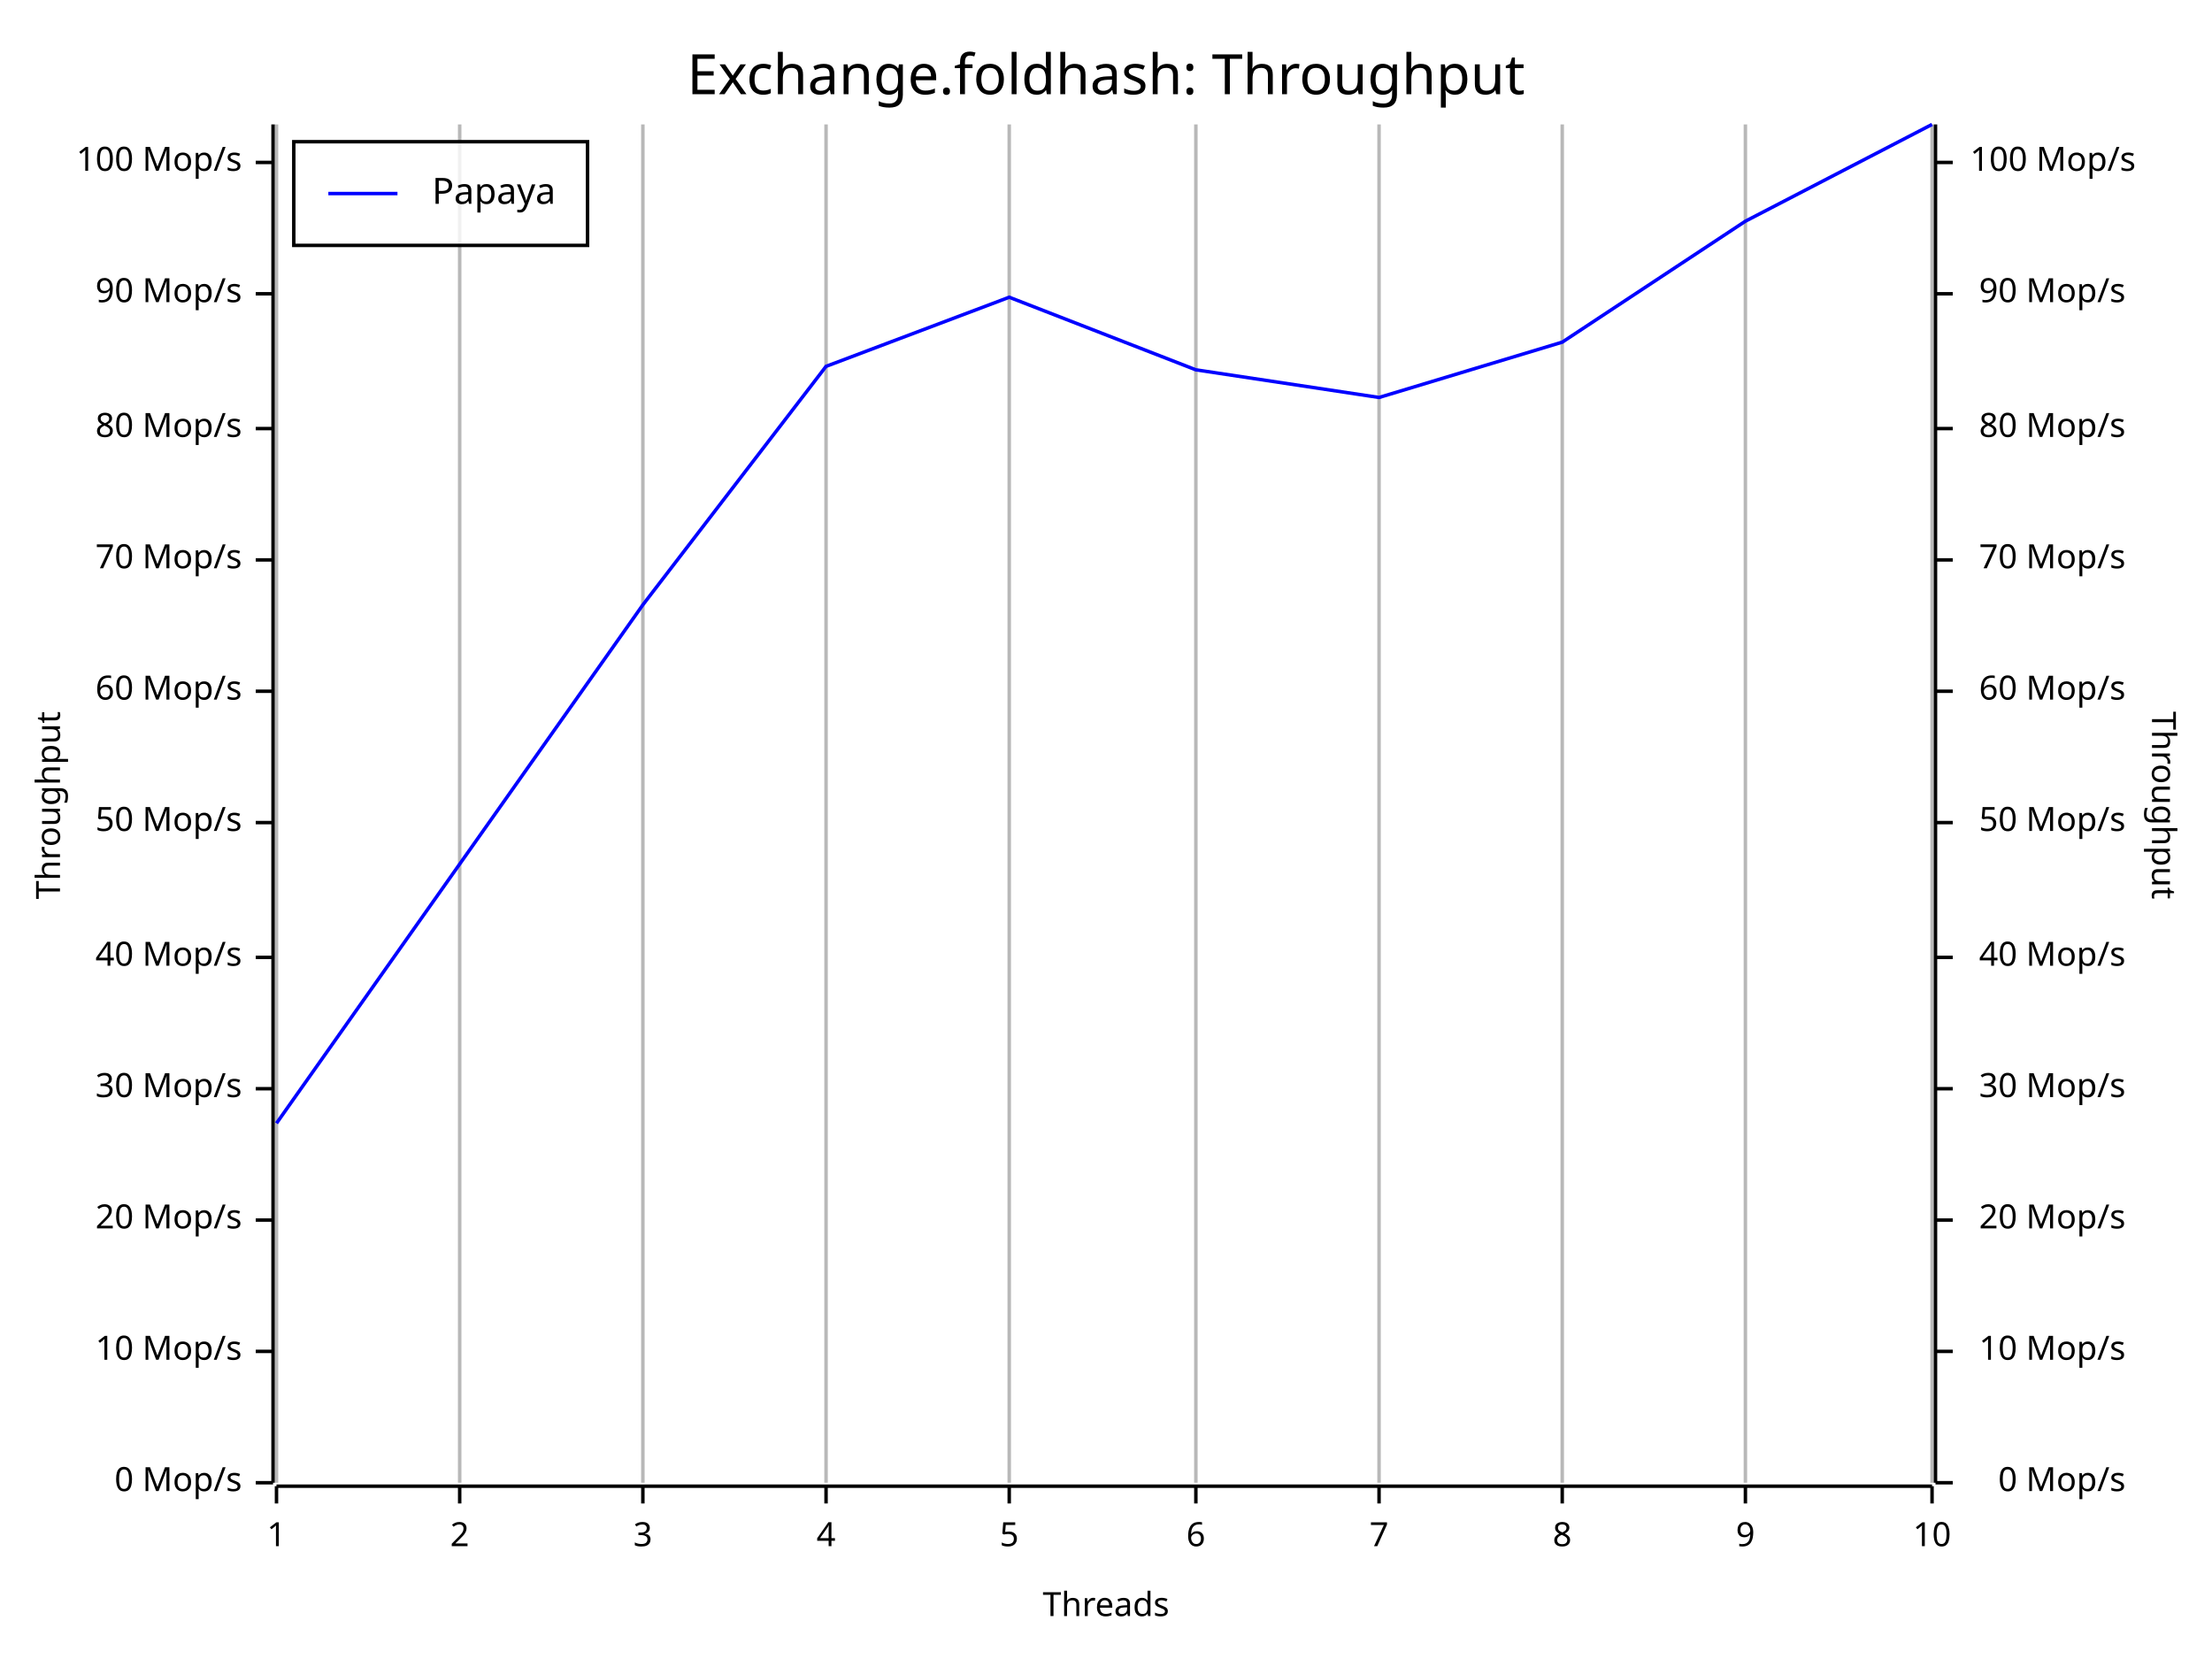
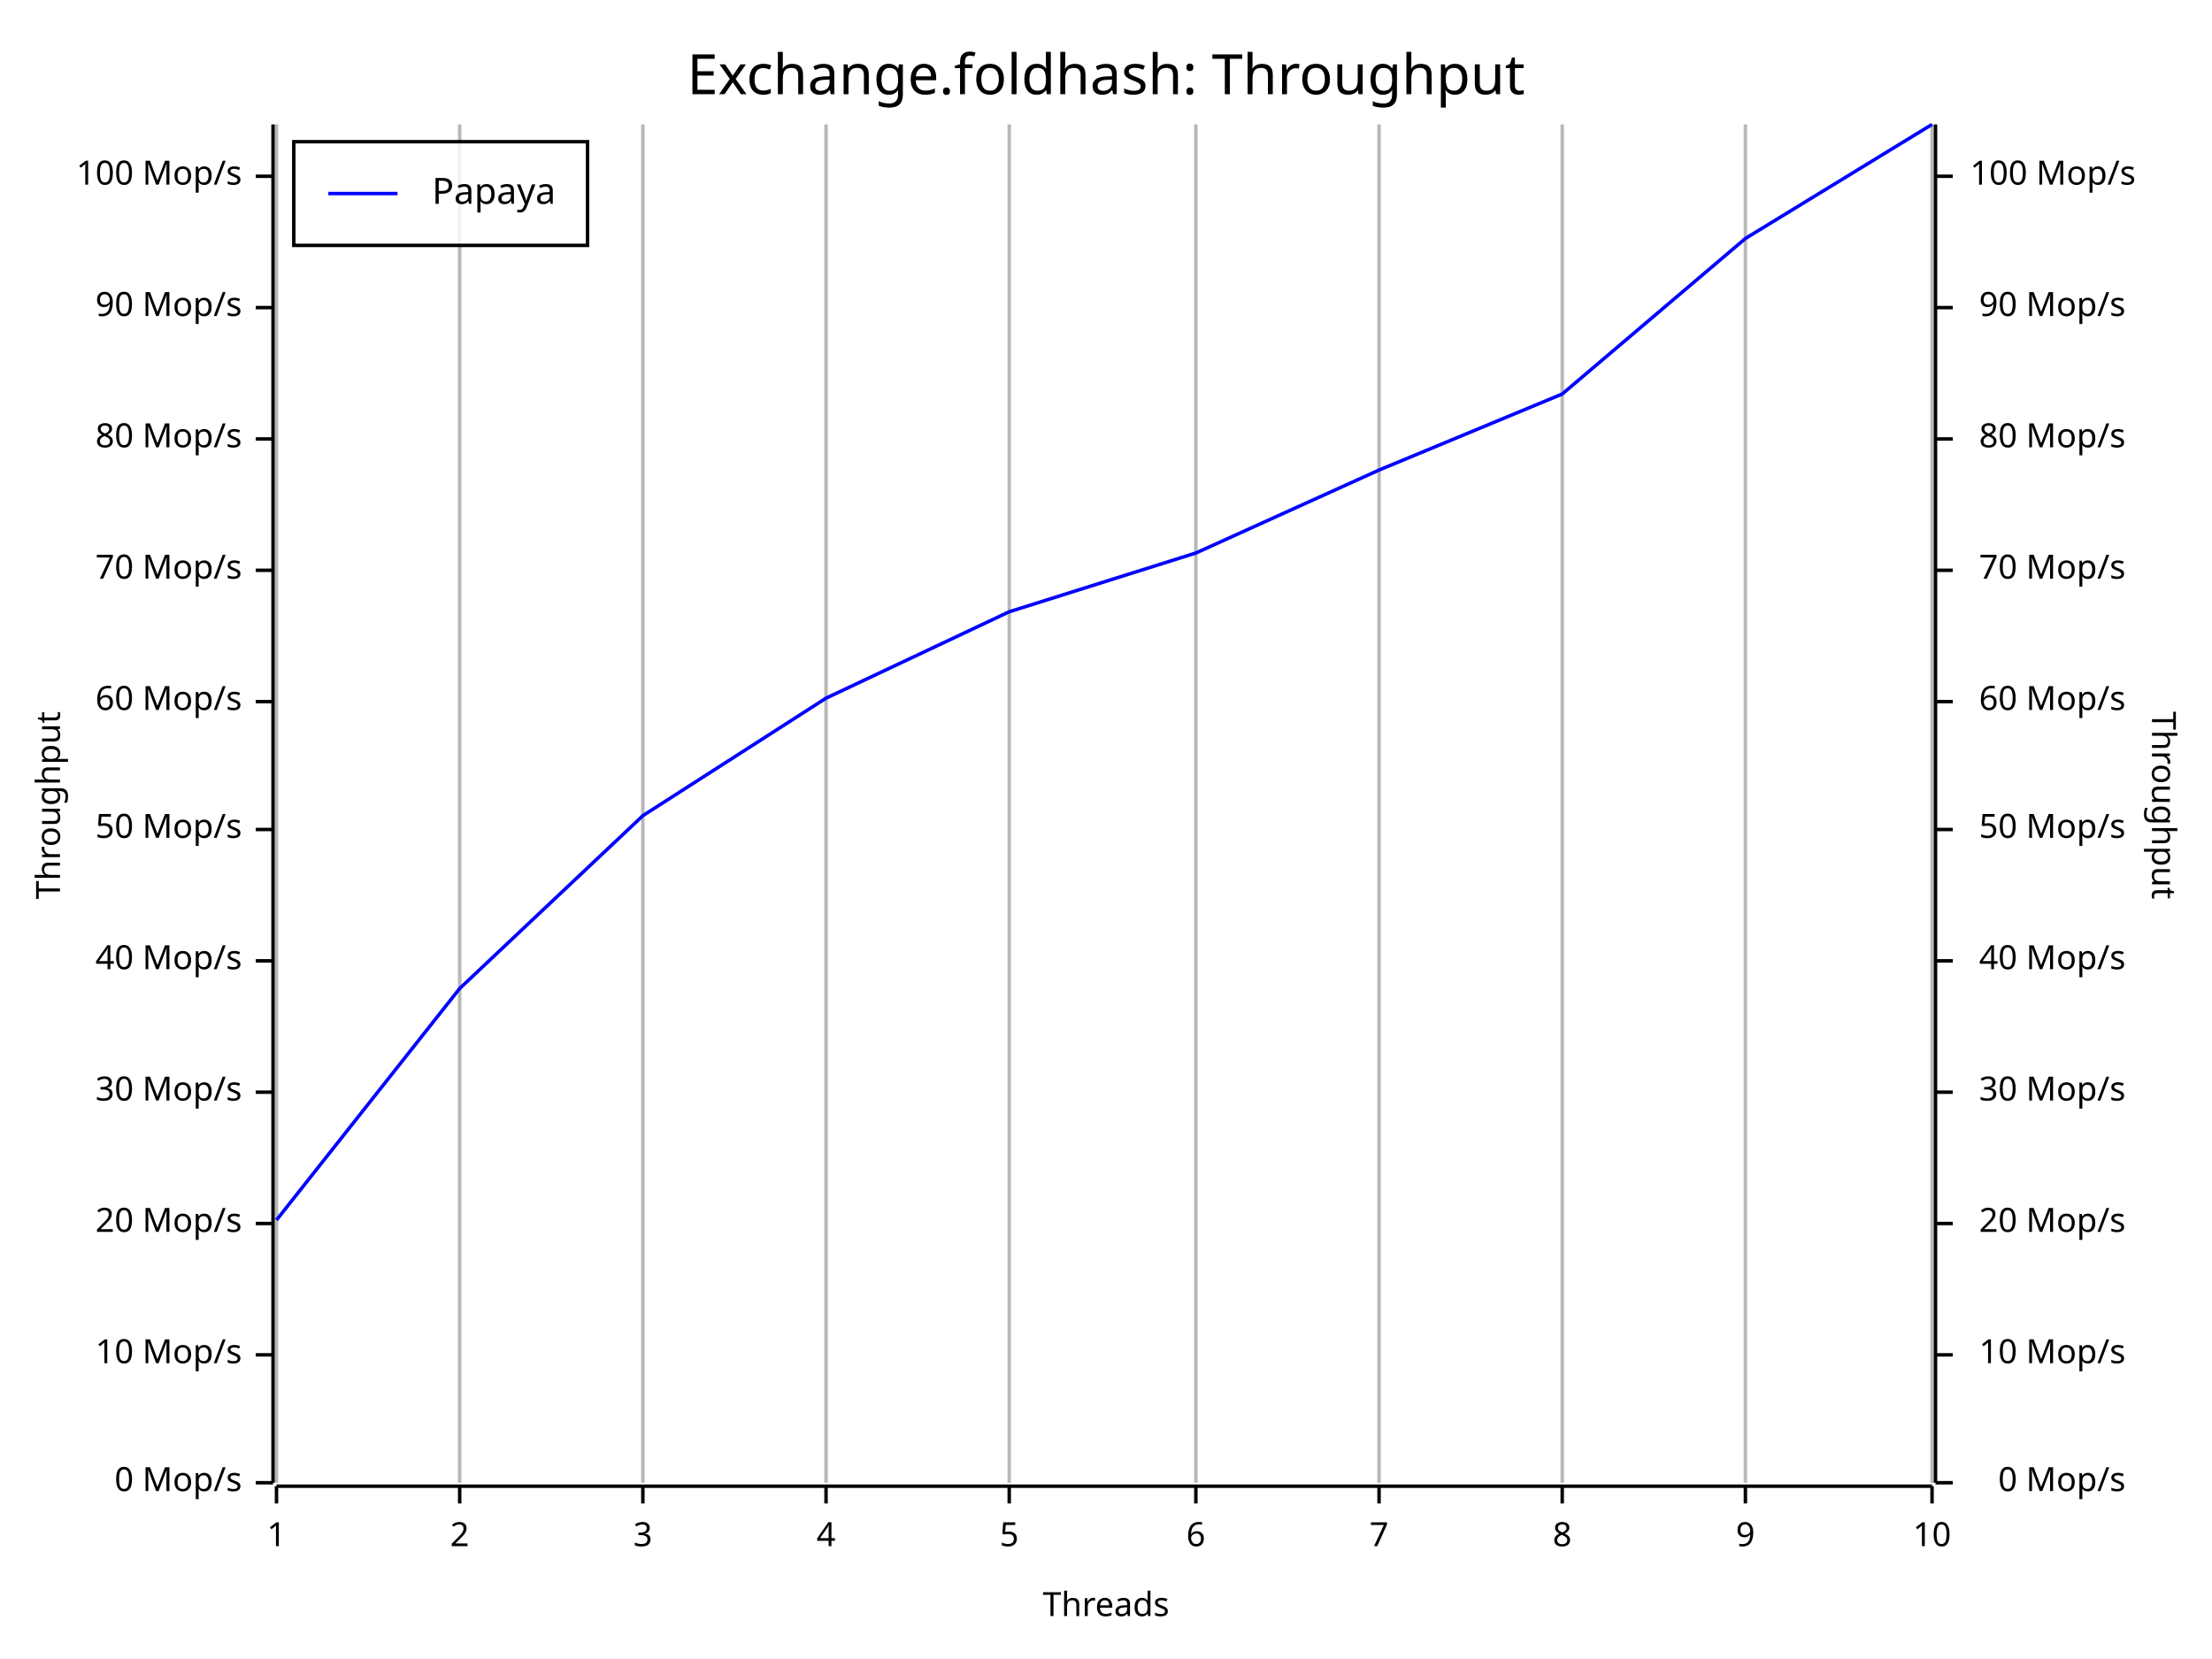
<svg xmlns="http://www.w3.org/2000/svg" width="640" height="480" viewBox="0 0 640 480">
  <rect x="0" y="0" width="640" height="480" opacity="1" fill="#FFFFFF" stroke="none" />
  <text x="320" y="15" dy="0.76em" text-anchor="middle" font-family="Fira Code" font-size="16.129" opacity="1" fill="#000000">
Exchange.foldhash: Throughput
</text>
  <line opacity="0.1" stroke="#000000" stroke-width="1" x1="80" y1="429" x2="80" y2="36" />
  <line opacity="0.1" stroke="#000000" stroke-width="1" x1="133" y1="429" x2="133" y2="36" />
  <line opacity="0.1" stroke="#000000" stroke-width="1" x1="186" y1="429" x2="186" y2="36" />
  <line opacity="0.1" stroke="#000000" stroke-width="1" x1="239" y1="429" x2="239" y2="36" />
  <line opacity="0.1" stroke="#000000" stroke-width="1" x1="292" y1="429" x2="292" y2="36" />
  <line opacity="0.1" stroke="#000000" stroke-width="1" x1="346" y1="429" x2="346" y2="36" />
  <line opacity="0.1" stroke="#000000" stroke-width="1" x1="399" y1="429" x2="399" y2="36" />
  <line opacity="0.1" stroke="#000000" stroke-width="1" x1="452" y1="429" x2="452" y2="36" />
  <line opacity="0.1" stroke="#000000" stroke-width="1" x1="505" y1="429" x2="505" y2="36" />
  <line opacity="0.1" stroke="#000000" stroke-width="1" x1="559" y1="429" x2="559" y2="36" />
  <text x="10" y="233" dy="0.76em" text-anchor="middle" font-family="sans-serif" font-size="9.677" opacity="1" fill="#000000" transform="rotate(270, 10, 233)">
Throughput
</text>
  <text x="320" y="470" dy="-0.5ex" text-anchor="middle" font-family="sans-serif" font-size="9.677" opacity="1" fill="#000000">
Threads
</text>
  <text x="630" y="233" dy="0.76em" text-anchor="middle" font-family="sans-serif" font-size="9.677" opacity="1" fill="#000000" transform="rotate(90, 630, 233)">
Throughput
</text>
  <line opacity="0.2" stroke="#000000" stroke-width="1" x1="80" y1="429" x2="80" y2="36" />
  <line opacity="0.2" stroke="#000000" stroke-width="1" x1="133" y1="429" x2="133" y2="36" />
  <line opacity="0.2" stroke="#000000" stroke-width="1" x1="186" y1="429" x2="186" y2="36" />
  <line opacity="0.2" stroke="#000000" stroke-width="1" x1="239" y1="429" x2="239" y2="36" />
  <line opacity="0.2" stroke="#000000" stroke-width="1" x1="292" y1="429" x2="292" y2="36" />
  <line opacity="0.2" stroke="#000000" stroke-width="1" x1="346" y1="429" x2="346" y2="36" />
  <line opacity="0.2" stroke="#000000" stroke-width="1" x1="399" y1="429" x2="399" y2="36" />
  <line opacity="0.2" stroke="#000000" stroke-width="1" x1="452" y1="429" x2="452" y2="36" />
  <line opacity="0.2" stroke="#000000" stroke-width="1" x1="505" y1="429" x2="505" y2="36" />
  <line opacity="0.2" stroke="#000000" stroke-width="1" x1="559" y1="429" x2="559" y2="36" />
  <polyline fill="none" opacity="1" stroke="#000000" stroke-width="1" points="79,36 79,429 " />
  <text x="70" y="429" dy="0.5ex" text-anchor="end" font-family="sans-serif" font-size="9.677" opacity="1" fill="#000000">
0 Mop/s
</text>
  <polyline fill="none" opacity="1" stroke="#000000" stroke-width="1" points="74,429 79,429 " />
-   <text x="70" y="391" dy="0.5ex" text-anchor="end" font-family="sans-serif" font-size="9.677" opacity="1" fill="#000000">
+   <text x="70" y="392" dy="0.5ex" text-anchor="end" font-family="sans-serif" font-size="9.677" opacity="1" fill="#000000">
10 Mop/s
</text>
-   <polyline fill="none" opacity="1" stroke="#000000" stroke-width="1" points="74,391 79,391 " />
-   <text x="70" y="353" dy="0.5ex" text-anchor="end" font-family="sans-serif" font-size="9.677" opacity="1" fill="#000000">
+   <polyline fill="none" opacity="1" stroke="#000000" stroke-width="1" points="74,392 79,392 " />
+   <text x="70" y="354" dy="0.5ex" text-anchor="end" font-family="sans-serif" font-size="9.677" opacity="1" fill="#000000">
20 Mop/s
</text>
-   <polyline fill="none" opacity="1" stroke="#000000" stroke-width="1" points="74,353 79,353 " />
-   <text x="70" y="315" dy="0.5ex" text-anchor="end" font-family="sans-serif" font-size="9.677" opacity="1" fill="#000000">
+   <polyline fill="none" opacity="1" stroke="#000000" stroke-width="1" points="74,354 79,354 " />
+   <text x="70" y="316" dy="0.5ex" text-anchor="end" font-family="sans-serif" font-size="9.677" opacity="1" fill="#000000">
30 Mop/s
</text>
-   <polyline fill="none" opacity="1" stroke="#000000" stroke-width="1" points="74,315 79,315 " />
-   <text x="70" y="277" dy="0.5ex" text-anchor="end" font-family="sans-serif" font-size="9.677" opacity="1" fill="#000000">
+   <polyline fill="none" opacity="1" stroke="#000000" stroke-width="1" points="74,316 79,316 " />
+   <text x="70" y="278" dy="0.5ex" text-anchor="end" font-family="sans-serif" font-size="9.677" opacity="1" fill="#000000">
40 Mop/s
</text>
-   <polyline fill="none" opacity="1" stroke="#000000" stroke-width="1" points="74,277 79,277 " />
-   <text x="70" y="238" dy="0.5ex" text-anchor="end" font-family="sans-serif" font-size="9.677" opacity="1" fill="#000000">
+   <polyline fill="none" opacity="1" stroke="#000000" stroke-width="1" points="74,278 79,278 " />
+   <text x="70" y="240" dy="0.5ex" text-anchor="end" font-family="sans-serif" font-size="9.677" opacity="1" fill="#000000">
50 Mop/s
</text>
-   <polyline fill="none" opacity="1" stroke="#000000" stroke-width="1" points="74,238 79,238 " />
-   <text x="70" y="200" dy="0.5ex" text-anchor="end" font-family="sans-serif" font-size="9.677" opacity="1" fill="#000000">
+   <polyline fill="none" opacity="1" stroke="#000000" stroke-width="1" points="74,240 79,240 " />
+   <text x="70" y="203" dy="0.5ex" text-anchor="end" font-family="sans-serif" font-size="9.677" opacity="1" fill="#000000">
60 Mop/s
</text>
-   <polyline fill="none" opacity="1" stroke="#000000" stroke-width="1" points="74,200 79,200 " />
-   <text x="70" y="162" dy="0.5ex" text-anchor="end" font-family="sans-serif" font-size="9.677" opacity="1" fill="#000000">
+   <polyline fill="none" opacity="1" stroke="#000000" stroke-width="1" points="74,203 79,203 " />
+   <text x="70" y="165" dy="0.5ex" text-anchor="end" font-family="sans-serif" font-size="9.677" opacity="1" fill="#000000">
70 Mop/s
</text>
-   <polyline fill="none" opacity="1" stroke="#000000" stroke-width="1" points="74,162 79,162 " />
-   <text x="70" y="124" dy="0.5ex" text-anchor="end" font-family="sans-serif" font-size="9.677" opacity="1" fill="#000000">
+   <polyline fill="none" opacity="1" stroke="#000000" stroke-width="1" points="74,165 79,165 " />
+   <text x="70" y="127" dy="0.5ex" text-anchor="end" font-family="sans-serif" font-size="9.677" opacity="1" fill="#000000">
80 Mop/s
</text>
-   <polyline fill="none" opacity="1" stroke="#000000" stroke-width="1" points="74,124 79,124 " />
-   <text x="70" y="85" dy="0.5ex" text-anchor="end" font-family="sans-serif" font-size="9.677" opacity="1" fill="#000000">
+   <polyline fill="none" opacity="1" stroke="#000000" stroke-width="1" points="74,127 79,127 " />
+   <text x="70" y="89" dy="0.5ex" text-anchor="end" font-family="sans-serif" font-size="9.677" opacity="1" fill="#000000">
90 Mop/s
</text>
-   <polyline fill="none" opacity="1" stroke="#000000" stroke-width="1" points="74,85 79,85 " />
-   <text x="70" y="47" dy="0.5ex" text-anchor="end" font-family="sans-serif" font-size="9.677" opacity="1" fill="#000000">
+   <polyline fill="none" opacity="1" stroke="#000000" stroke-width="1" points="74,89 79,89 " />
+   <text x="70" y="51" dy="0.5ex" text-anchor="end" font-family="sans-serif" font-size="9.677" opacity="1" fill="#000000">
100 Mop/s
</text>
-   <polyline fill="none" opacity="1" stroke="#000000" stroke-width="1" points="74,47 79,47 " />
+   <polyline fill="none" opacity="1" stroke="#000000" stroke-width="1" points="74,51 79,51 " />
  <polyline fill="none" opacity="1" stroke="#000000" stroke-width="1" points="80,430 559,430 " />
  <text x="80" y="440" dy="0.76em" text-anchor="middle" font-family="sans-serif" font-size="9.677" opacity="1" fill="#000000">
1
</text>
  <polyline fill="none" opacity="1" stroke="#000000" stroke-width="1" points="80,430 80,435 " />
  <text x="133" y="440" dy="0.76em" text-anchor="middle" font-family="sans-serif" font-size="9.677" opacity="1" fill="#000000">
2
</text>
  <polyline fill="none" opacity="1" stroke="#000000" stroke-width="1" points="133,430 133,435 " />
  <text x="186" y="440" dy="0.76em" text-anchor="middle" font-family="sans-serif" font-size="9.677" opacity="1" fill="#000000">
3
</text>
  <polyline fill="none" opacity="1" stroke="#000000" stroke-width="1" points="186,430 186,435 " />
  <text x="239" y="440" dy="0.76em" text-anchor="middle" font-family="sans-serif" font-size="9.677" opacity="1" fill="#000000">
4
</text>
  <polyline fill="none" opacity="1" stroke="#000000" stroke-width="1" points="239,430 239,435 " />
  <text x="292" y="440" dy="0.76em" text-anchor="middle" font-family="sans-serif" font-size="9.677" opacity="1" fill="#000000">
5
</text>
  <polyline fill="none" opacity="1" stroke="#000000" stroke-width="1" points="292,430 292,435 " />
  <text x="346" y="440" dy="0.76em" text-anchor="middle" font-family="sans-serif" font-size="9.677" opacity="1" fill="#000000">
6
</text>
  <polyline fill="none" opacity="1" stroke="#000000" stroke-width="1" points="346,430 346,435 " />
  <text x="399" y="440" dy="0.76em" text-anchor="middle" font-family="sans-serif" font-size="9.677" opacity="1" fill="#000000">
7
</text>
  <polyline fill="none" opacity="1" stroke="#000000" stroke-width="1" points="399,430 399,435 " />
  <text x="452" y="440" dy="0.76em" text-anchor="middle" font-family="sans-serif" font-size="9.677" opacity="1" fill="#000000">
8
</text>
  <polyline fill="none" opacity="1" stroke="#000000" stroke-width="1" points="452,430 452,435 " />
  <text x="505" y="440" dy="0.76em" text-anchor="middle" font-family="sans-serif" font-size="9.677" opacity="1" fill="#000000">
9
</text>
  <polyline fill="none" opacity="1" stroke="#000000" stroke-width="1" points="505,430 505,435 " />
  <text x="559" y="440" dy="0.76em" text-anchor="middle" font-family="sans-serif" font-size="9.677" opacity="1" fill="#000000">
10
</text>
  <polyline fill="none" opacity="1" stroke="#000000" stroke-width="1" points="559,430 559,435 " />
  <polyline fill="none" opacity="1" stroke="#000000" stroke-width="1" points="560,36 560,429 " />
  <text x="615" y="429" dy="0.5ex" text-anchor="end" font-family="sans-serif" font-size="9.677" opacity="1" fill="#000000">
0 Mop/s
</text>
  <polyline fill="none" opacity="1" stroke="#000000" stroke-width="1" points="560,429 565,429 " />
-   <text x="615" y="391" dy="0.5ex" text-anchor="end" font-family="sans-serif" font-size="9.677" opacity="1" fill="#000000">
+   <text x="615" y="392" dy="0.5ex" text-anchor="end" font-family="sans-serif" font-size="9.677" opacity="1" fill="#000000">
10 Mop/s
</text>
-   <polyline fill="none" opacity="1" stroke="#000000" stroke-width="1" points="560,391 565,391 " />
-   <text x="615" y="353" dy="0.5ex" text-anchor="end" font-family="sans-serif" font-size="9.677" opacity="1" fill="#000000">
+   <polyline fill="none" opacity="1" stroke="#000000" stroke-width="1" points="560,392 565,392 " />
+   <text x="615" y="354" dy="0.5ex" text-anchor="end" font-family="sans-serif" font-size="9.677" opacity="1" fill="#000000">
20 Mop/s
</text>
-   <polyline fill="none" opacity="1" stroke="#000000" stroke-width="1" points="560,353 565,353 " />
-   <text x="615" y="315" dy="0.5ex" text-anchor="end" font-family="sans-serif" font-size="9.677" opacity="1" fill="#000000">
+   <polyline fill="none" opacity="1" stroke="#000000" stroke-width="1" points="560,354 565,354 " />
+   <text x="615" y="316" dy="0.5ex" text-anchor="end" font-family="sans-serif" font-size="9.677" opacity="1" fill="#000000">
30 Mop/s
</text>
-   <polyline fill="none" opacity="1" stroke="#000000" stroke-width="1" points="560,315 565,315 " />
-   <text x="615" y="277" dy="0.5ex" text-anchor="end" font-family="sans-serif" font-size="9.677" opacity="1" fill="#000000">
+   <polyline fill="none" opacity="1" stroke="#000000" stroke-width="1" points="560,316 565,316 " />
+   <text x="615" y="278" dy="0.5ex" text-anchor="end" font-family="sans-serif" font-size="9.677" opacity="1" fill="#000000">
40 Mop/s
</text>
-   <polyline fill="none" opacity="1" stroke="#000000" stroke-width="1" points="560,277 565,277 " />
-   <text x="615" y="238" dy="0.5ex" text-anchor="end" font-family="sans-serif" font-size="9.677" opacity="1" fill="#000000">
+   <polyline fill="none" opacity="1" stroke="#000000" stroke-width="1" points="560,278 565,278 " />
+   <text x="615" y="240" dy="0.5ex" text-anchor="end" font-family="sans-serif" font-size="9.677" opacity="1" fill="#000000">
50 Mop/s
</text>
-   <polyline fill="none" opacity="1" stroke="#000000" stroke-width="1" points="560,238 565,238 " />
-   <text x="615" y="200" dy="0.5ex" text-anchor="end" font-family="sans-serif" font-size="9.677" opacity="1" fill="#000000">
+   <polyline fill="none" opacity="1" stroke="#000000" stroke-width="1" points="560,240 565,240 " />
+   <text x="615" y="203" dy="0.5ex" text-anchor="end" font-family="sans-serif" font-size="9.677" opacity="1" fill="#000000">
60 Mop/s
</text>
-   <polyline fill="none" opacity="1" stroke="#000000" stroke-width="1" points="560,200 565,200 " />
-   <text x="615" y="162" dy="0.5ex" text-anchor="end" font-family="sans-serif" font-size="9.677" opacity="1" fill="#000000">
+   <polyline fill="none" opacity="1" stroke="#000000" stroke-width="1" points="560,203 565,203 " />
+   <text x="615" y="165" dy="0.5ex" text-anchor="end" font-family="sans-serif" font-size="9.677" opacity="1" fill="#000000">
70 Mop/s
</text>
-   <polyline fill="none" opacity="1" stroke="#000000" stroke-width="1" points="560,162 565,162 " />
-   <text x="615" y="124" dy="0.5ex" text-anchor="end" font-family="sans-serif" font-size="9.677" opacity="1" fill="#000000">
+   <polyline fill="none" opacity="1" stroke="#000000" stroke-width="1" points="560,165 565,165 " />
+   <text x="615" y="127" dy="0.5ex" text-anchor="end" font-family="sans-serif" font-size="9.677" opacity="1" fill="#000000">
80 Mop/s
</text>
-   <polyline fill="none" opacity="1" stroke="#000000" stroke-width="1" points="560,124 565,124 " />
-   <text x="615" y="85" dy="0.5ex" text-anchor="end" font-family="sans-serif" font-size="9.677" opacity="1" fill="#000000">
+   <polyline fill="none" opacity="1" stroke="#000000" stroke-width="1" points="560,127 565,127 " />
+   <text x="615" y="89" dy="0.5ex" text-anchor="end" font-family="sans-serif" font-size="9.677" opacity="1" fill="#000000">
90 Mop/s
</text>
-   <polyline fill="none" opacity="1" stroke="#000000" stroke-width="1" points="560,85 565,85 " />
-   <text x="570" y="47" dy="0.5ex" text-anchor="start" font-family="sans-serif" font-size="9.677" opacity="1" fill="#000000">
+   <polyline fill="none" opacity="1" stroke="#000000" stroke-width="1" points="560,89 565,89 " />
+   <text x="570" y="51" dy="0.5ex" text-anchor="start" font-family="sans-serif" font-size="9.677" opacity="1" fill="#000000">
100 Mop/s
</text>
-   <polyline fill="none" opacity="1" stroke="#000000" stroke-width="1" points="560,47 565,47 " />
-   <polyline fill="none" opacity="1" stroke="#0000FF" stroke-width="1" points="80,325 133,250 186,175 239,106 292,86 346,107 399,115 452,99 505,64 559,36 " />
+   <polyline fill="none" opacity="1" stroke="#000000" stroke-width="1" points="560,51 565,51 " />
+   <polyline fill="none" opacity="1" stroke="#0000FF" stroke-width="1" points="80,353 133,286 186,236 239,202 292,177 346,160 399,136 452,114 505,69 559,36 " />
  <rect x="85" y="41" width="85" height="30" opacity="0.8" fill="#FFFFFF" stroke="none" />
  <rect x="85" y="41" width="85" height="30" opacity="1" fill="none" stroke="#000000" />
  <text x="125" y="51" dy="0.76em" text-anchor="start" font-family="Fira Code" font-size="10.484" opacity="1" fill="#000000">
Papaya
</text>
  <polyline fill="none" opacity="1" stroke="#0000FF" stroke-width="1" points="95,56 115,56 " />
</svg>
